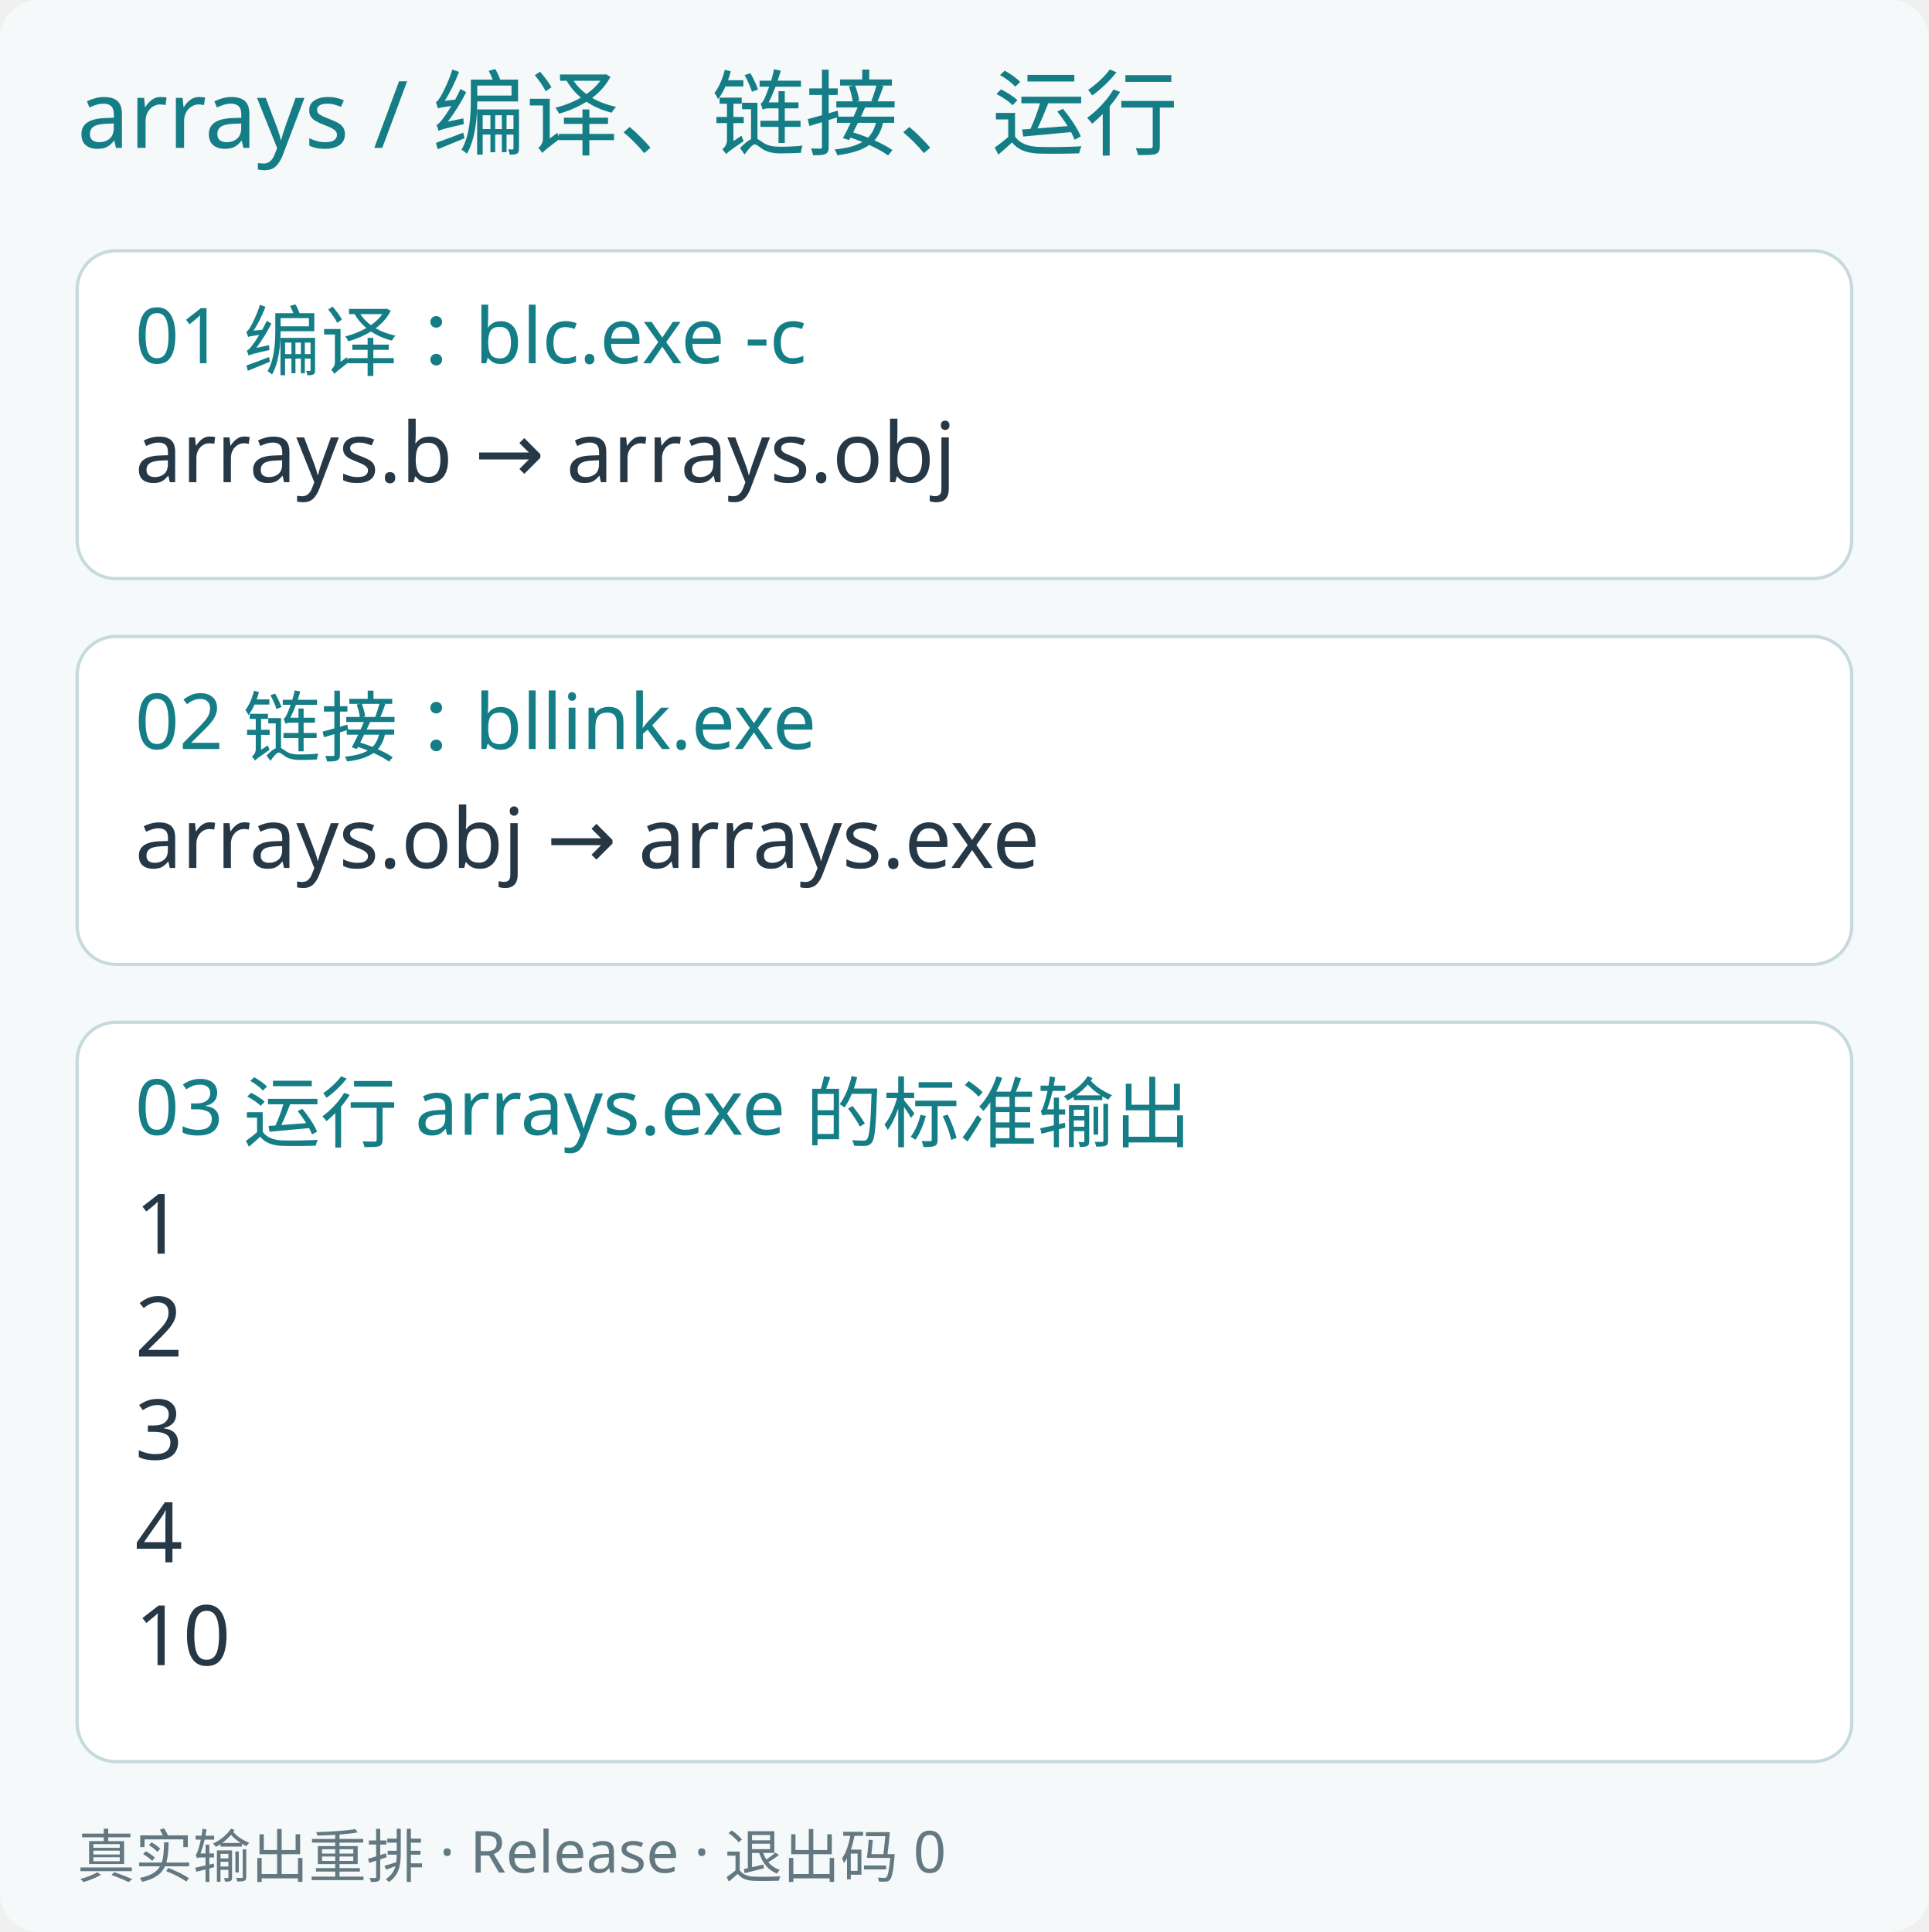
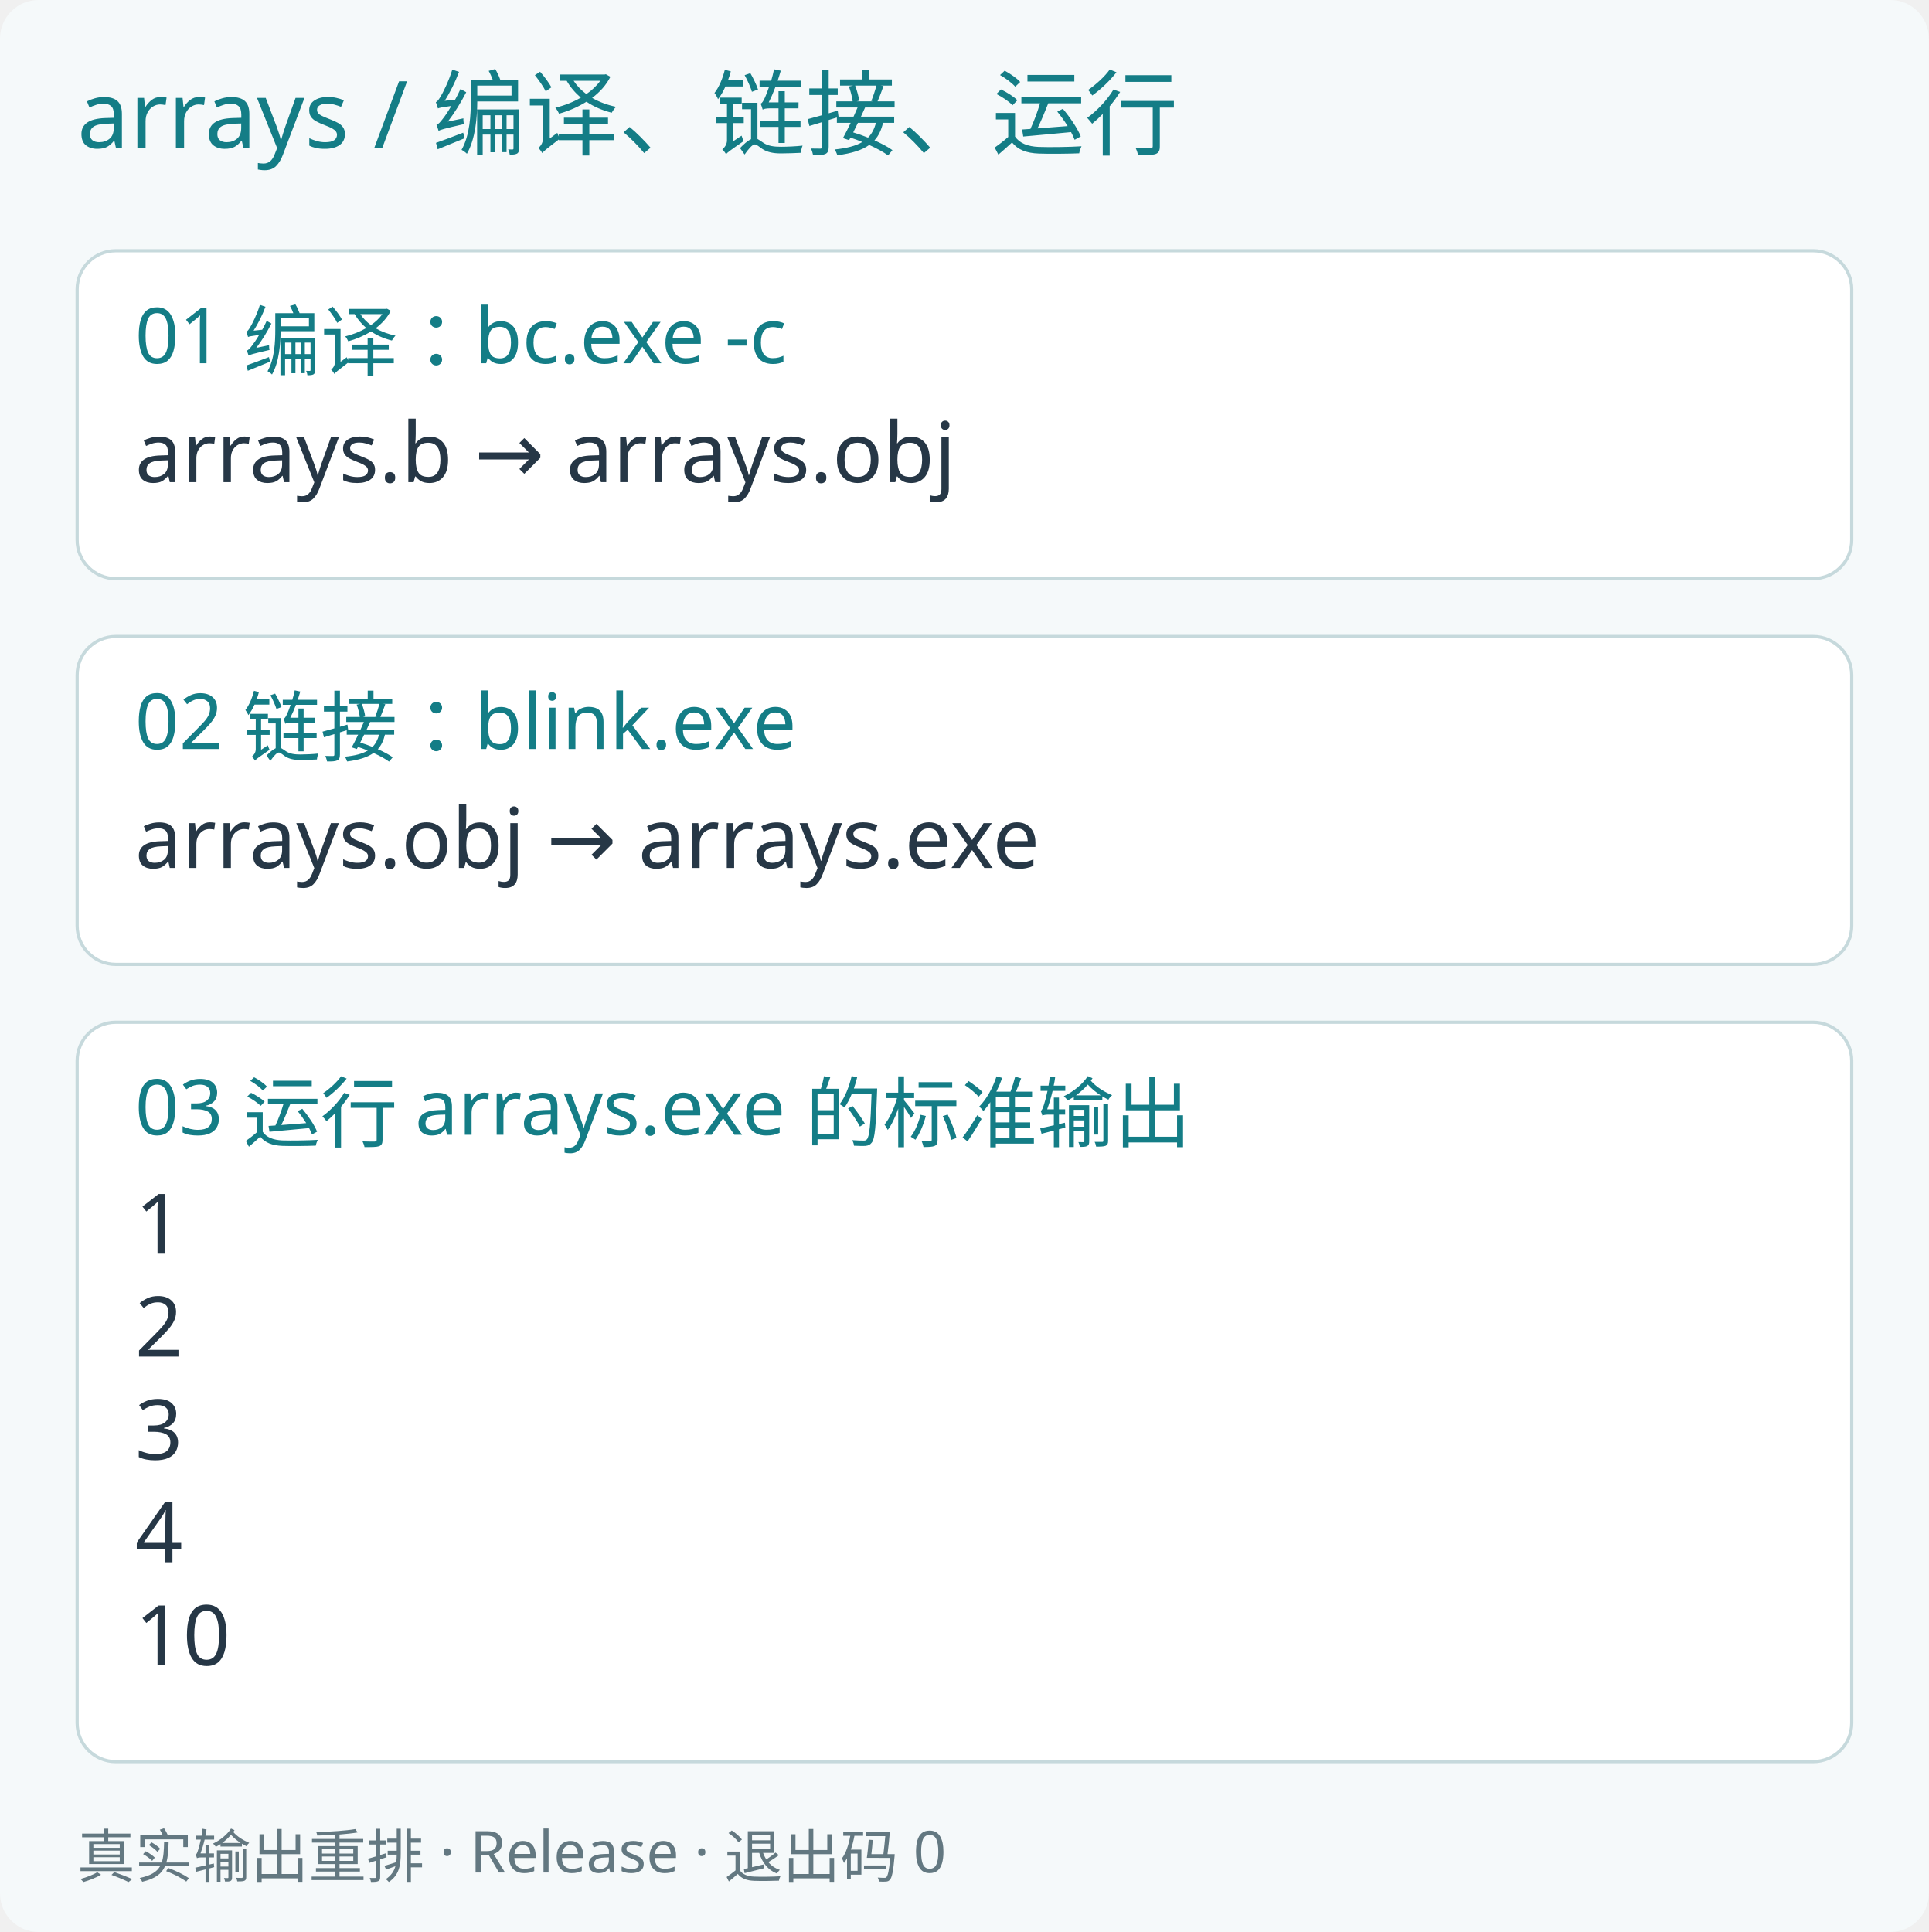
<svg xmlns="http://www.w3.org/2000/svg" width="600" height="601">
  <rect width="600" height="601" rx="12" fill="#f5f9fa" />
  <text x="24" y="46" font-family="SimHei" font-size="29" fill="#147d86">arrays / 编译、链接、运行</text>
  <rect x="24" y="78" width="552" height="102" rx="12" fill="white" stroke="#c6d9dc" />
-   <text x="42" y="113" font-family="SimHei" font-size="24" fill="#147d86">01 编译：blc.exe -c</text>
+   <text x="42" y="113" font-family="SimHei" font-size="24" fill="#147d86">01 编译：bc.exe -c</text>
  <text x="42" y="150" font-family="SimHei" font-size="26" fill="#263746">arrays.b → arrays.obj</text>
  <rect x="24" y="198" width="552" height="102" rx="12" fill="white" stroke="#c6d9dc" />
-   <text x="42" y="233" font-family="SimHei" font-size="24" fill="#147d86">02 链接：bllink.exe</text>
+   <text x="42" y="233" font-family="SimHei" font-size="24" fill="#147d86">02 链接：blink.exe</text>
  <text x="42" y="270" font-family="SimHei" font-size="26" fill="#263746">arrays.obj → arrays.exe</text>
  <rect x="24" y="318" width="552" height="230" rx="12" fill="white" stroke="#c6d9dc" />
  <text x="42" y="353" font-family="SimHei" font-size="24" fill="#147d86">03 运行 arrays.exe 的标准输出</text>
  <text x="42" y="390" font-family="SimHei" font-size="26" fill="#263746">1</text>
  <text x="42" y="422" font-family="SimHei" font-size="26" fill="#263746">2</text>
  <text x="42" y="454" font-family="SimHei" font-size="26" fill="#263746">3</text>
  <text x="42" y="486" font-family="SimHei" font-size="26" fill="#263746">4</text>
  <text x="42" y="518" font-family="SimHei" font-size="26" fill="#263746">10</text>
  <text x="24" y="584" font-family="SimHei" font-size="18" fill="#637881">真实输出重排 · Release · 退出码 0</text>
</svg>
